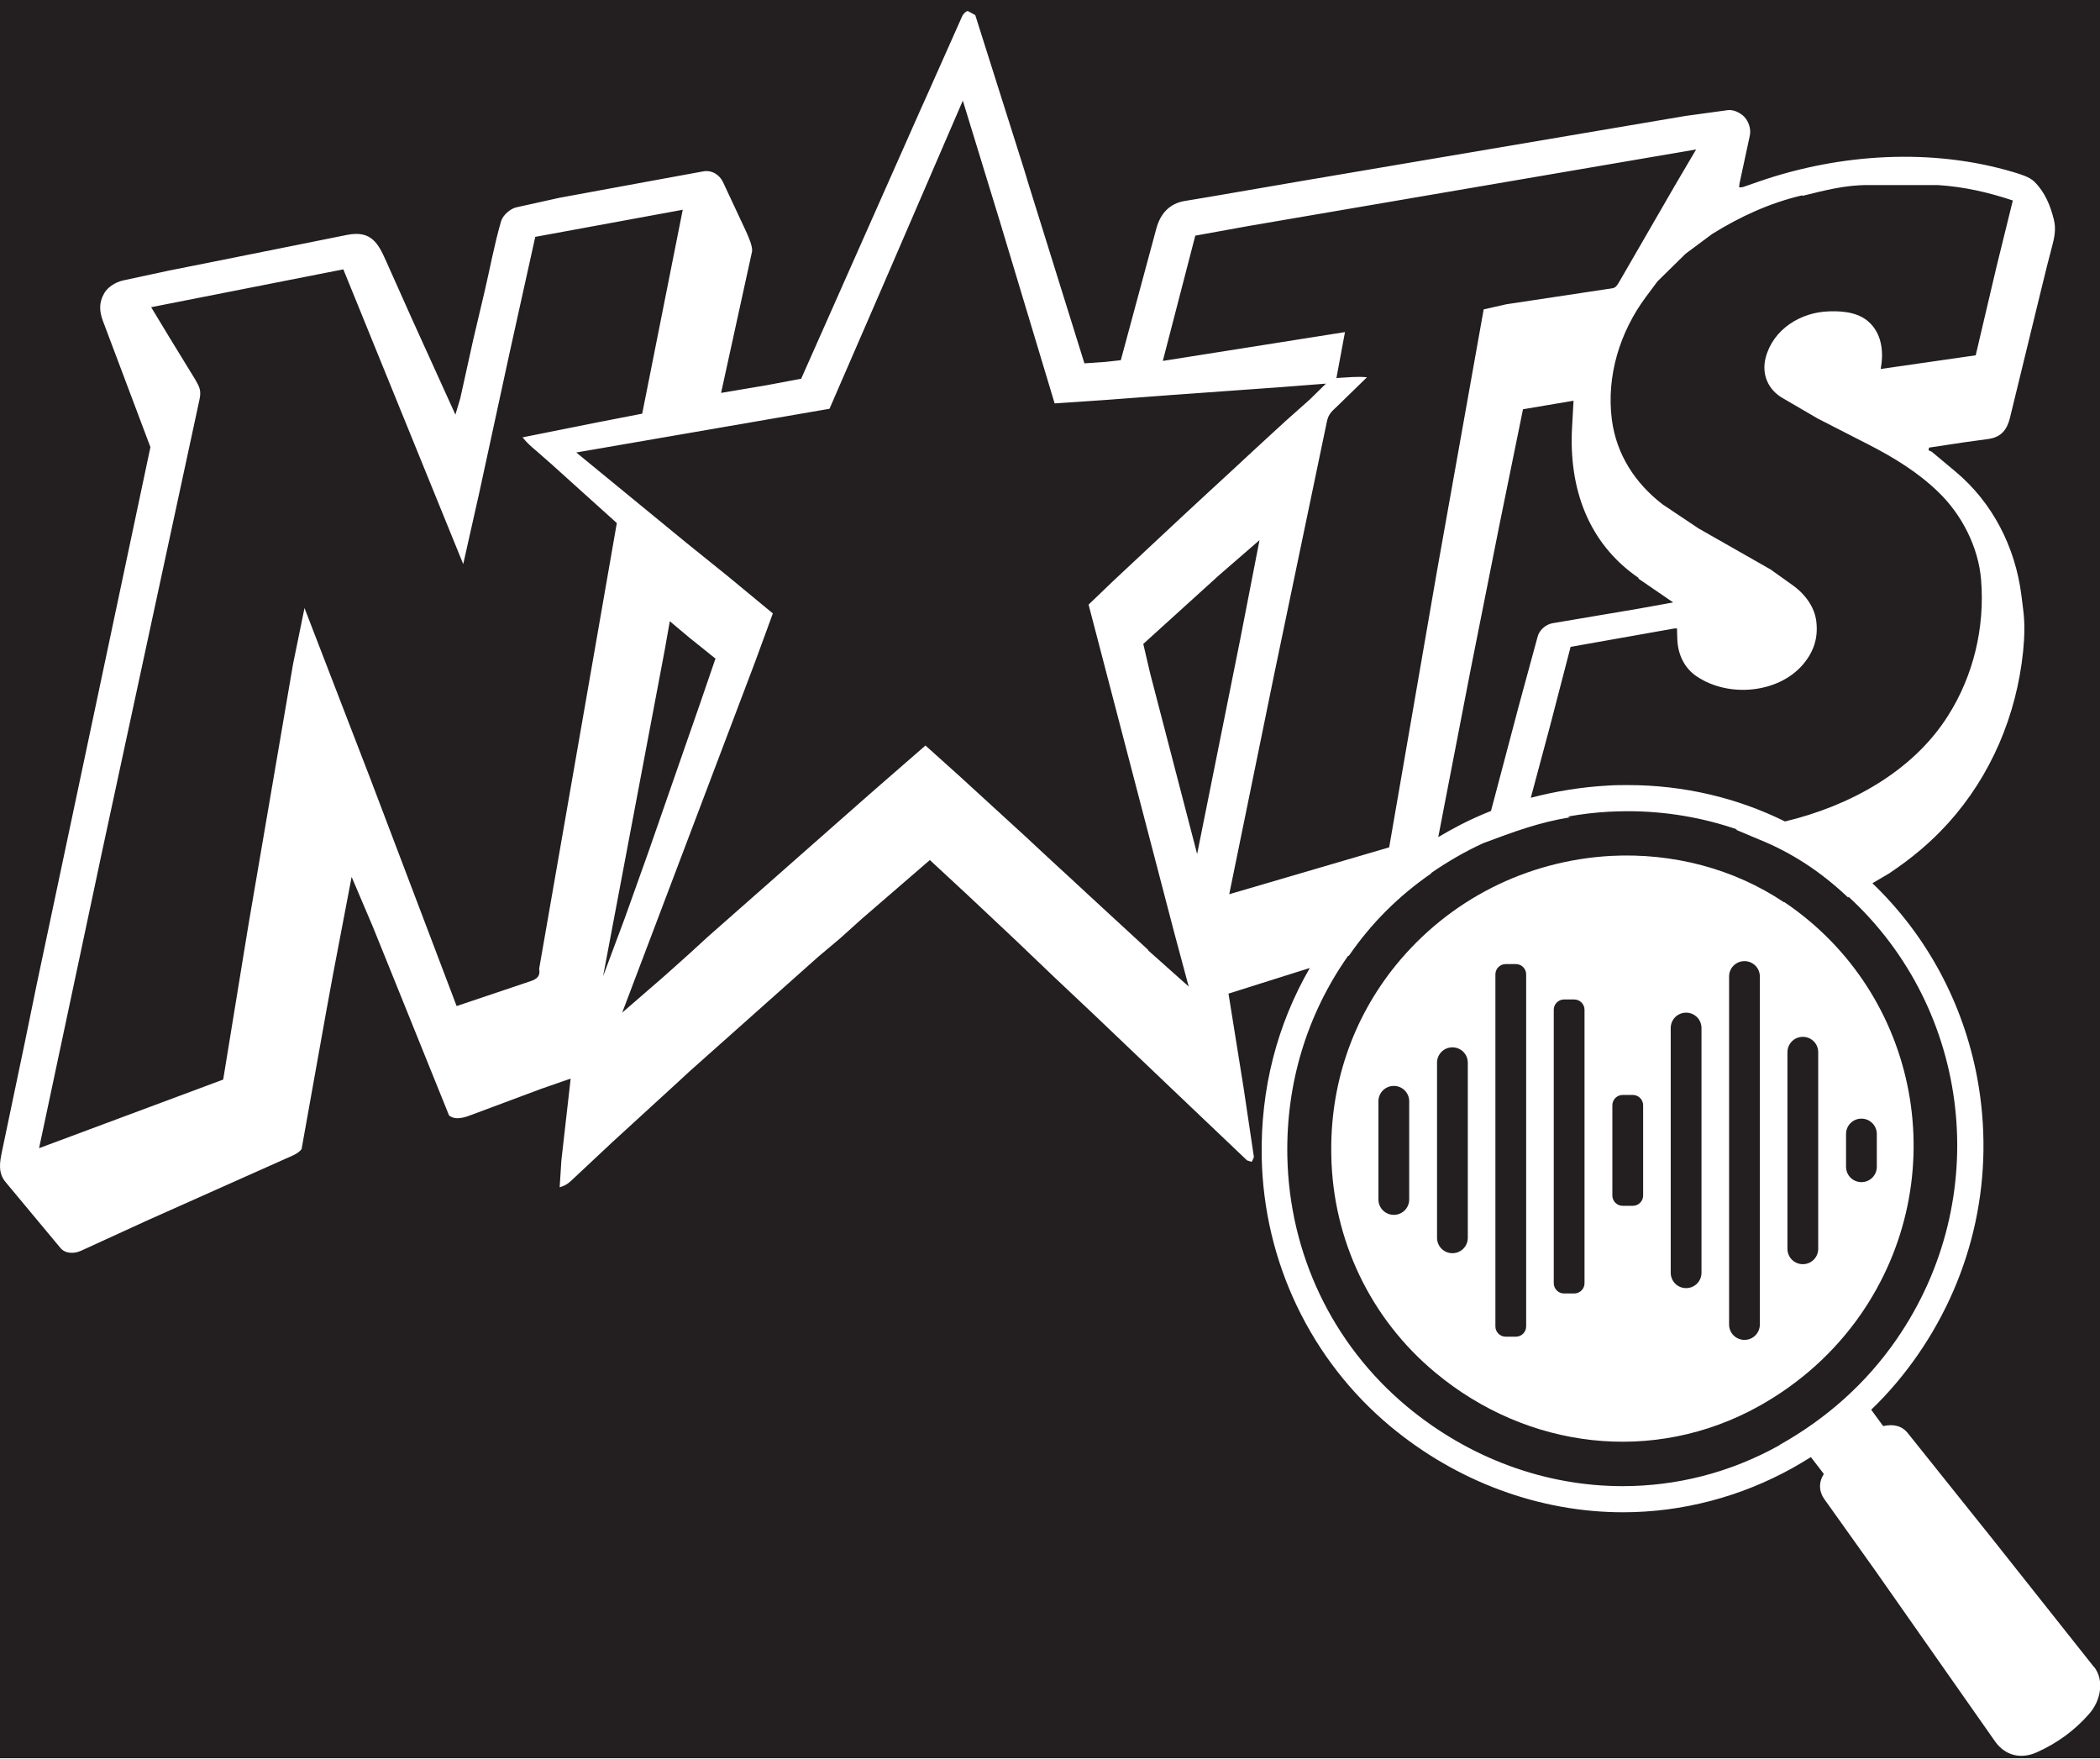
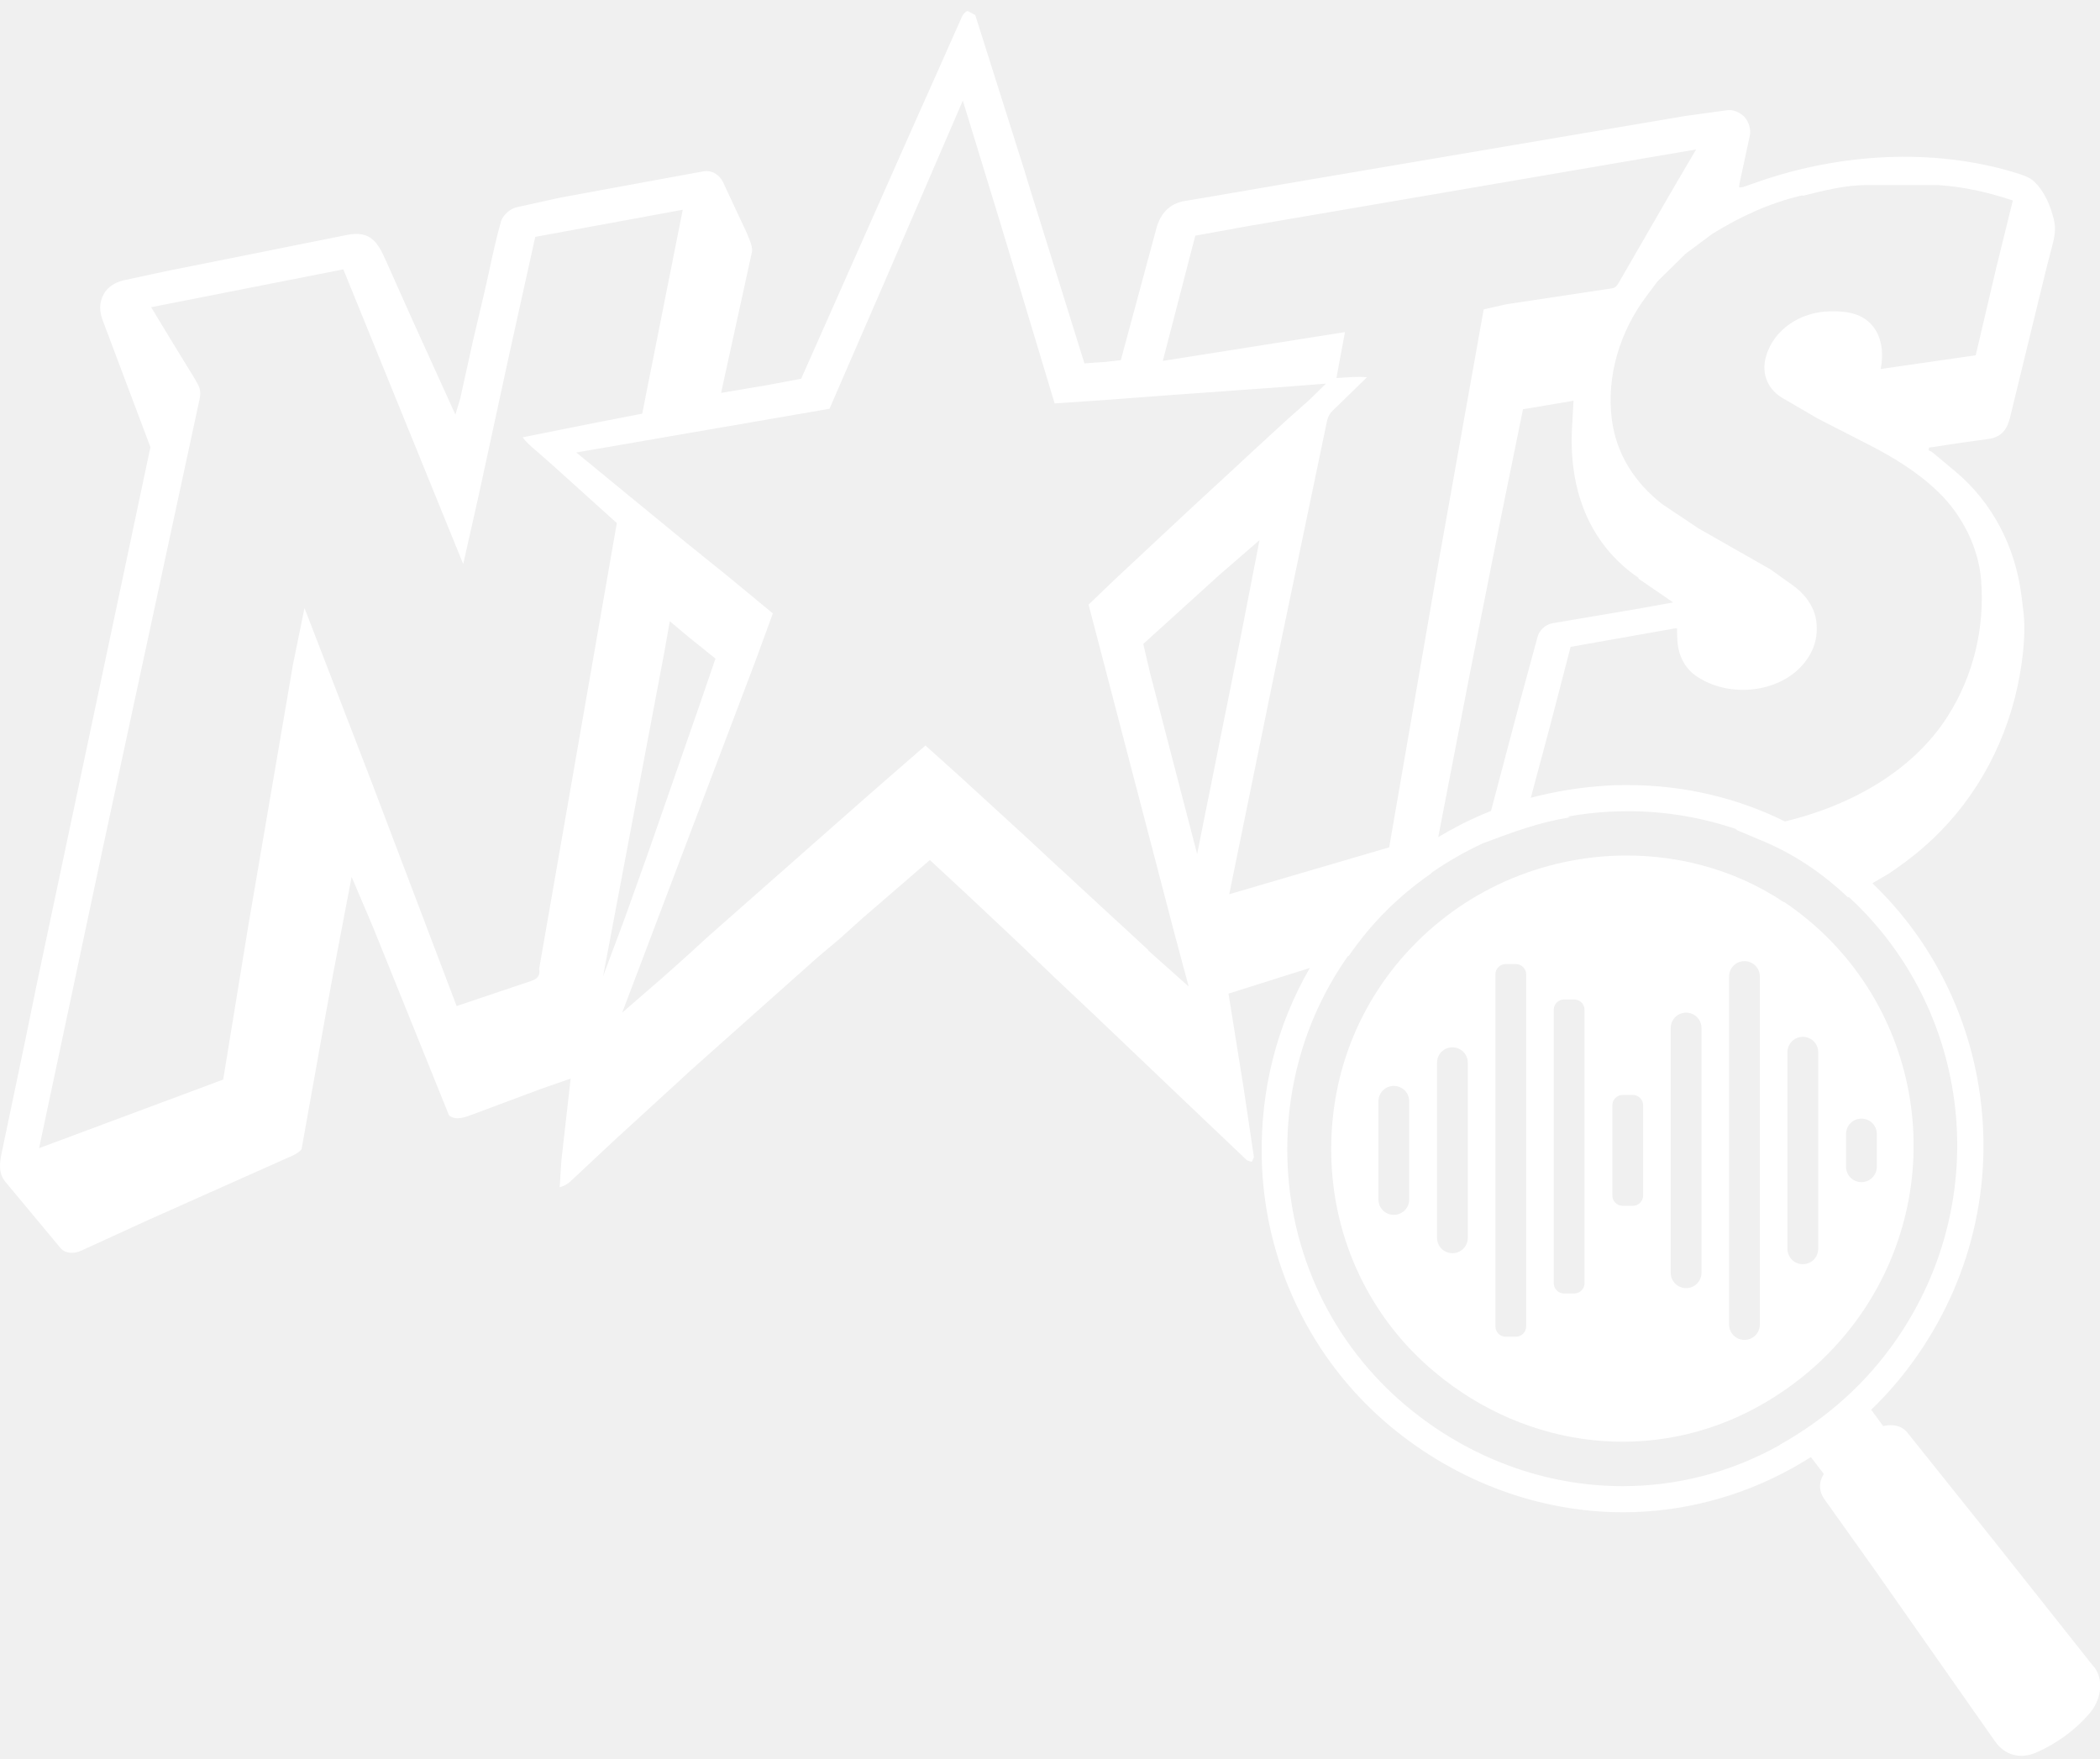
<svg xmlns="http://www.w3.org/2000/svg" version="1.1" viewBox="0 0 86 72">
  <defs>
    <style>
-       .st0 {
-         fill: #231f20;
-       }

      .st1 {
        fill: #fff;
      }
    </style>
  </defs>
-   <rect class="st0" width="86" height="72" />
  <g id="Layer_1">
    <g>
      <path class="st1" d="M85.74,68.25l-4.17-5.26-3.44-4.3c-.25-.31-.59-.38-1.01-.29l-.49-.67c.71-.68,1.35-1.44,1.91-2.25,2.31-3.34,3.17-7.37,2.43-11.35-.58-3.08-2.08-5.84-4.29-7.96l.68-.4c.9-.6,1.7-1.26,2.43-2.07,1.75-1.94,2.79-4.41,3.06-7.01.06-.62.08-1.16,0-1.76l-.07-.56c-.25-1.97-1.18-3.79-2.7-5.06l-.97-.81s-.13-.06-.13-.06c0,0,.01-.08.02-.11l1.46-.22.95-.13c.54-.07.78-.38.9-.86l1.25-5.13.27-1.1.2-.77c.1-.37.18-.74.08-1.13-.14-.57-.37-1.13-.8-1.55-.2-.2-.56-.3-.85-.39-3.35-1-7.1-.76-10.39.37l-.69.24s-.16.03-.16,0l.02-.16.42-1.95c.06-.28-.06-.59-.23-.77-.15-.15-.42-.3-.67-.27l-1.75.24-15.69,2.66-3.78.65-1.02.17c-.61.1-.99.5-1.16,1.11l-1.46,5.41-.62.07-.87.06-2.32-7.44-.15-.5-2-6.32-.29-.16c-.06-.04-.21.12-.24.19l-1.46,3.28-.23.51-4.91,11.07-1.44.27-1.84.31,1.27-5.8c.02-.24-.16-.61-.25-.82l-.94-2.01c-.14-.3-.46-.51-.82-.44l-2.13.39-3.75.69-1.76.39c-.24.05-.55.31-.63.57-.28.97-.45,1.92-.68,2.9l-.46,1.95-.53,2.4-.2.67-1.78-3.92-1.05-2.35c-.33-.74-.61-1.29-1.61-1.09l-5.43,1.09-1.86.37-1.86.4c-.37.08-.68.31-.81.56-.2.37-.18.71-.04,1.09l1.95,5.18L1.51,40.28l-.49,2.39-.94,4.49c-.09.43-.17.87.15,1.25l2.24,2.69c.21.26.59.24.85.12l2.73-1.25,5.67-2.53c.23-.1.48-.19.63-.38l.99-5.53.31-1.69.75-3.93.86,2.02.51,1.26,2.62,6.49c.28.22.67.07.96-.04l2.81-1.05,1.21-.42-.38,3.35-.07,1.1c.28-.08.39-.19.58-.37l1.58-1.48,2.72-2.49.41-.38,5.3-4.72.88-.74.9-.81,1.47-1.27,1.32-1.14,1.5,1.39,2.01,1.89,1.6,1.53,1.58,1.49,3.43,3.27,2.87,2.73.19.06s.08-.15.09-.2l-.42-2.82-.62-3.87,3.33-1.05c-1.34,2.32-2.02,4.95-1.97,7.74.08,4.29,2.01,8.32,5.28,11.04,2.72,2.26,6.1,3.51,9.52,3.51,2.41,0,4.82-.63,6.95-1.82.25-.14.5-.29.74-.44l.53.69c-.22.35-.2.72.02,1.03l2.06,2.89,4.93,7.03c.4.57,1.04.75,1.71.45.83-.37,1.56-.9,2.15-1.58.46-.52.64-1.36.19-1.93ZM73.82,8.02c.89-.22,1.76-.45,2.68-.44h2.88c1.05.07,2.03.29,3.05.63l-.67,2.72-.85,3.62-3.89.56c.12-.65.06-1.35-.4-1.84-.43-.46-1.08-.54-1.7-.52-1.18.03-2.3.73-2.61,1.89-.18.69.1,1.32.69,1.66l1.44.84,2.11,1.08c1.03.53,1.99,1.12,2.82,1.92.96.92,1.65,2.25,1.76,3.6.16,1.95-.31,3.93-1.36,5.58-1.45,2.29-4.04,3.69-6.67,4.32-1.96-.97-4.15-1.49-6.44-1.49h0s0,0,0,0c-.27,0-.54,0-.81.02-1.08.06-2.13.23-3.16.5l.78-2.91.85-3.27,4.23-.75s.13-.02.13.01v.11s.01.31.01.31c.02.63.29,1.2.81,1.54,1.33.88,3.33.66,4.32-.48.45-.52.65-1.1.56-1.8-.07-.55-.43-1.08-.96-1.46l-.91-.65-2.95-1.68-1.48-.99c-1.12-.87-1.88-2.03-2.07-3.46-.23-1.78.32-3.59,1.4-5.04l.47-.63,1.15-1.13,1.09-.81c1.14-.71,2.36-1.27,3.68-1.58ZM67.09,23.69l1.43.98-1.44.26-3.49.59c-.31.05-.56.31-.62.55l-.77,2.83-1.14,4.31c-.43.17-.85.36-1.26.57-.31.16-.61.33-.9.5l.32-1.66,1.01-5.22.87-4.37.3-1.51.97-4.76,2.07-.35-.06,1.09c-.14,2.48.65,4.75,2.73,6.17ZM22.08,39.68c.06.3-.11.42-.35.5l-3.03,1.02-3.53-9.3-2.7-7-.47,2.3-1.82,10.64-1.04,6.37-7.54,2.81,2.57-12.1,4-18.56c.08-.37,0-.51-.17-.81l-1.06-1.73-.75-1.24,7.87-1.55,4.91,12.07.65-2.89,1.24-5.72,1.06-4.79,6.04-1.11-1.66,8.35-1.8.35-3.1.62c.15.19.35.38.56.55l.66.58,2.64,2.38-3.18,18.25ZM24.69,40.02l2.53-13.39.21-1.19.81.68,1.06.85-.62,1.81-2.14,6.15-.95,2.66-.9,2.41ZM47.02,38.9l-.79-.73-.88-.81-.78-.72-.68-.63-.88-.81-1.01-.94-2.72-2.49-1.38-1.24-1.93,1.68-.73.64-6.25,5.51-.72.66-.68.61-.45.4-1.66,1.44,5.43-14.33.51-1.39.23-.63-1.84-1.52-1.7-1.37-4.51-3.7,10.37-1.79,2.17-5,3.29-7.62,1.52,4.96,2.24,7.44,2.07-.14,1.86-.14.8-.06.98-.07,1.66-.12,1.82-.13,1.92-.15-.65.64-1,.89-.61.56-.75.69-.84.78-1.02.94-.95.88-.91.85-.91.85-1.08,1.01-1,.96,3.52,13.48.58,2.16-1.66-1.48ZM49.03,34.99l-1.93-7.42-.28-1.2,3.11-2.82,1.65-1.43-.79,4.06-1.77,8.82ZM50.34,36.62l1.84-9,2.16-10.36c.07-.34.24-.44.46-.66l1.18-1.15c-.19-.02-.39-.02-.59-.01l-.66.04.35-1.88-7.46,1.18,1.33-5.13,2.21-.4,18.3-3.13-.87,1.48-2.26,3.91c-.18.31-.19.28-.53.33l-4.11.62-.93.21-1.92,10.76-1.95,11.27-6.55,1.92ZM72.88,59.18c-2.04,1.14-4.24,1.68-6.43,1.68-3.15,0-6.27-1.13-8.83-3.26-3.06-2.55-4.82-6.26-4.9-10.24-.06-2.98.8-5.82,2.49-8.22h.03c.93-1.35,2.04-2.45,3.37-3.37v-.02c.68-.47,1.39-.88,2.13-1.22,1.25-.47,2.31-.86,3.56-1.06l-.1-.03c.56-.1,1.13-.17,1.71-.2.25-.01.5-.02.76-.02,1.54,0,3.06.26,4.48.75h-.08s.95.4.95.4c1.37.55,2.56,1.34,3.66,2.38l.03-.02c5.02,4.62,5.95,12.35,1.95,18.13-1.23,1.78-2.85,3.23-4.78,4.31Z" />
      <path class="st1" d="M73.06,36.95c-2.06-1.38-4.56-2.03-7.08-1.9-3.47.19-6.64,1.8-8.82,4.48-1.79,2.21-2.7,4.92-2.64,7.78.06,3.46,1.6,6.69,4.26,8.9,3.76,3.13,8.93,3.78,13.26,1.37,1.68-.94,3.08-2.2,4.16-3.75,3.83-5.53,2.46-13.12-3.13-16.89ZM57.71,49.12c0,.35-.28.63-.63.63s-.63-.28-.63-.63v-4.02c0-.35.28-.63.63-.63s.63.28.63.63v4.02ZM60.11,50.69c0,.35-.28.63-.63.63s-.63-.28-.63-.63v-7.17c0-.35.28-.63.63-.63s.63.28.63.63v7.17ZM62.5,54.32c0,.23-.19.42-.42.42h-.42c-.23,0-.42-.19-.42-.42v-14.42c0-.23.19-.42.42-.42h.42c.23,0,.42.19.42.42v14.42ZM64.89,52.55c0,.23-.19.42-.42.42h-.42c-.23,0-.42-.19-.42-.42v-11.2c0-.23.19-.42.42-.42h.42c.23,0,.42.19.42.42v11.2ZM67.29,48.96c0,.23-.19.42-.42.42h-.42c-.23,0-.42-.19-.42-.42v-3.7c0-.23.19-.42.42-.42h.42c.23,0,.42.19.42.42v3.7ZM69.68,52.12c0,.35-.28.63-.63.63s-.63-.28-.63-.63v-10.02c0-.35.28-.63.63-.63s.63.28.63.63v10.02ZM72.07,54.24c0,.35-.28.63-.63.63s-.63-.28-.63-.63v-14.25c0-.35.28-.63.63-.63s.63.28.63.63v14.25ZM74.46,51.14c0,.35-.28.63-.63.63s-.63-.28-.63-.63v-8.05c0-.35.28-.63.63-.63s.63.28.63.63v8.05ZM76.23,48.41c-.35,0-.63-.28-.63-.63v-1.34c0-.35.28-.63.63-.63s.63.28.63.63v1.34c0,.35-.28.63-.63.63Z" />
    </g>
  </g>
</svg>
